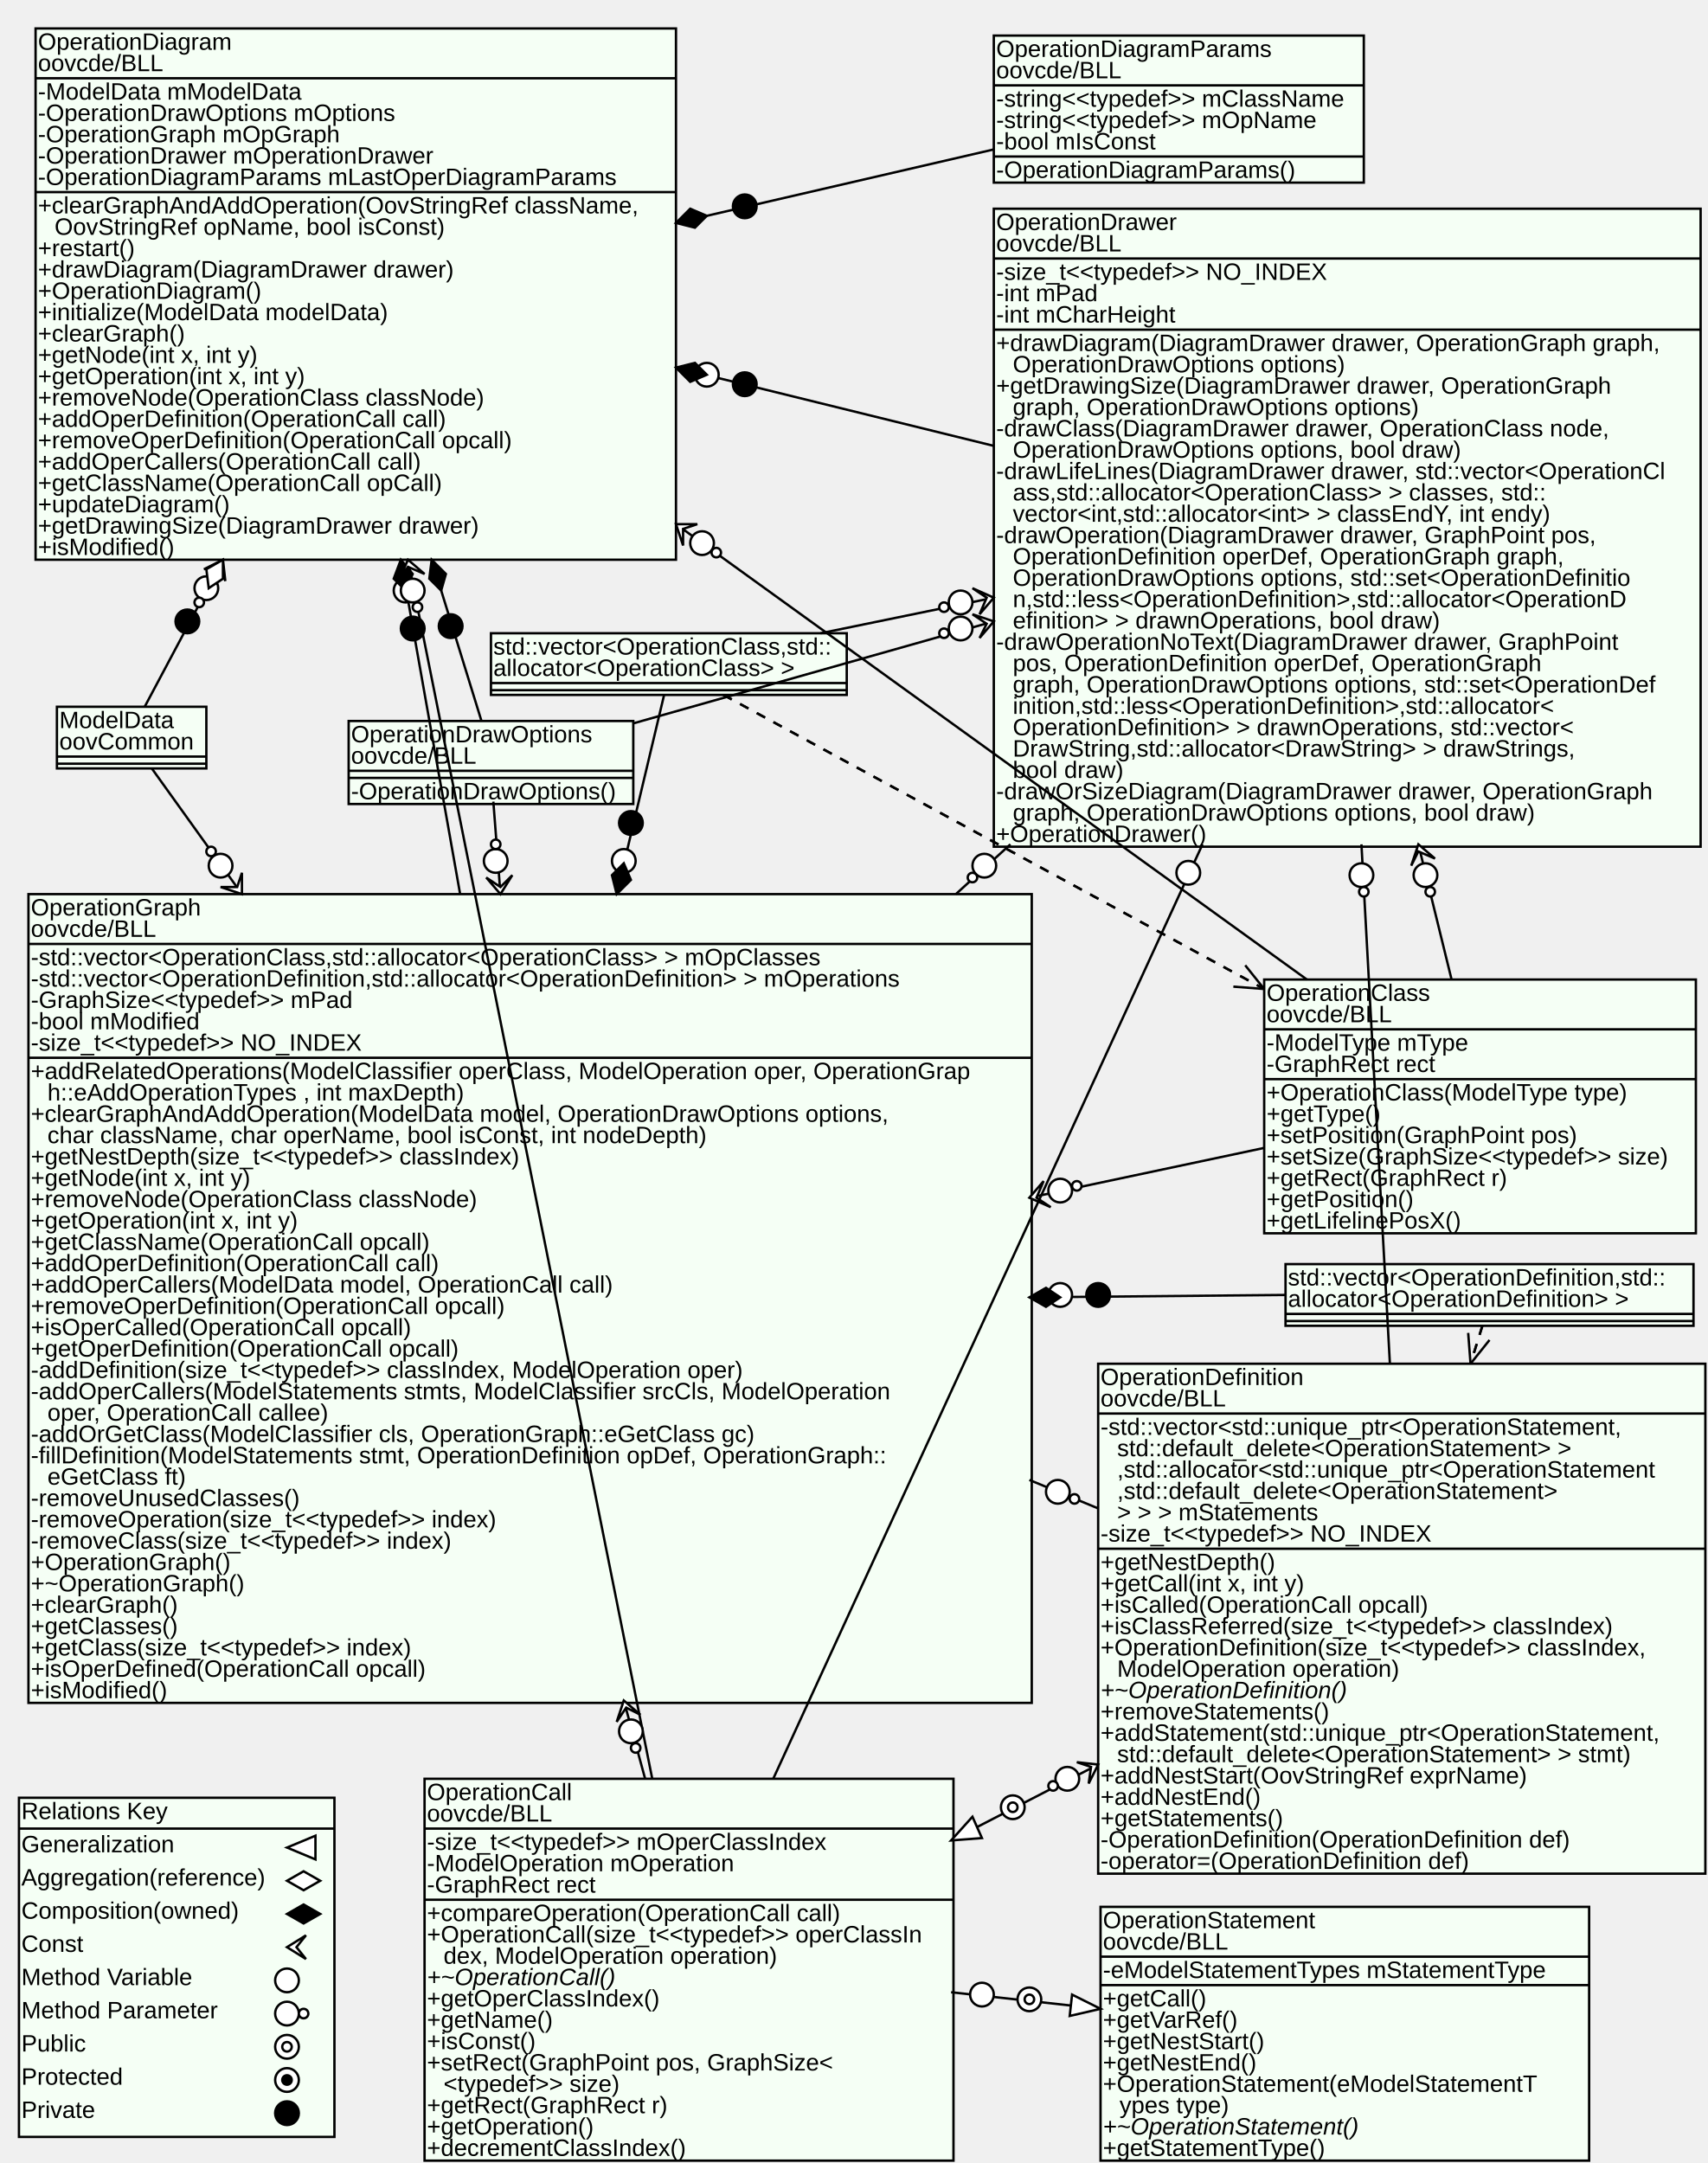
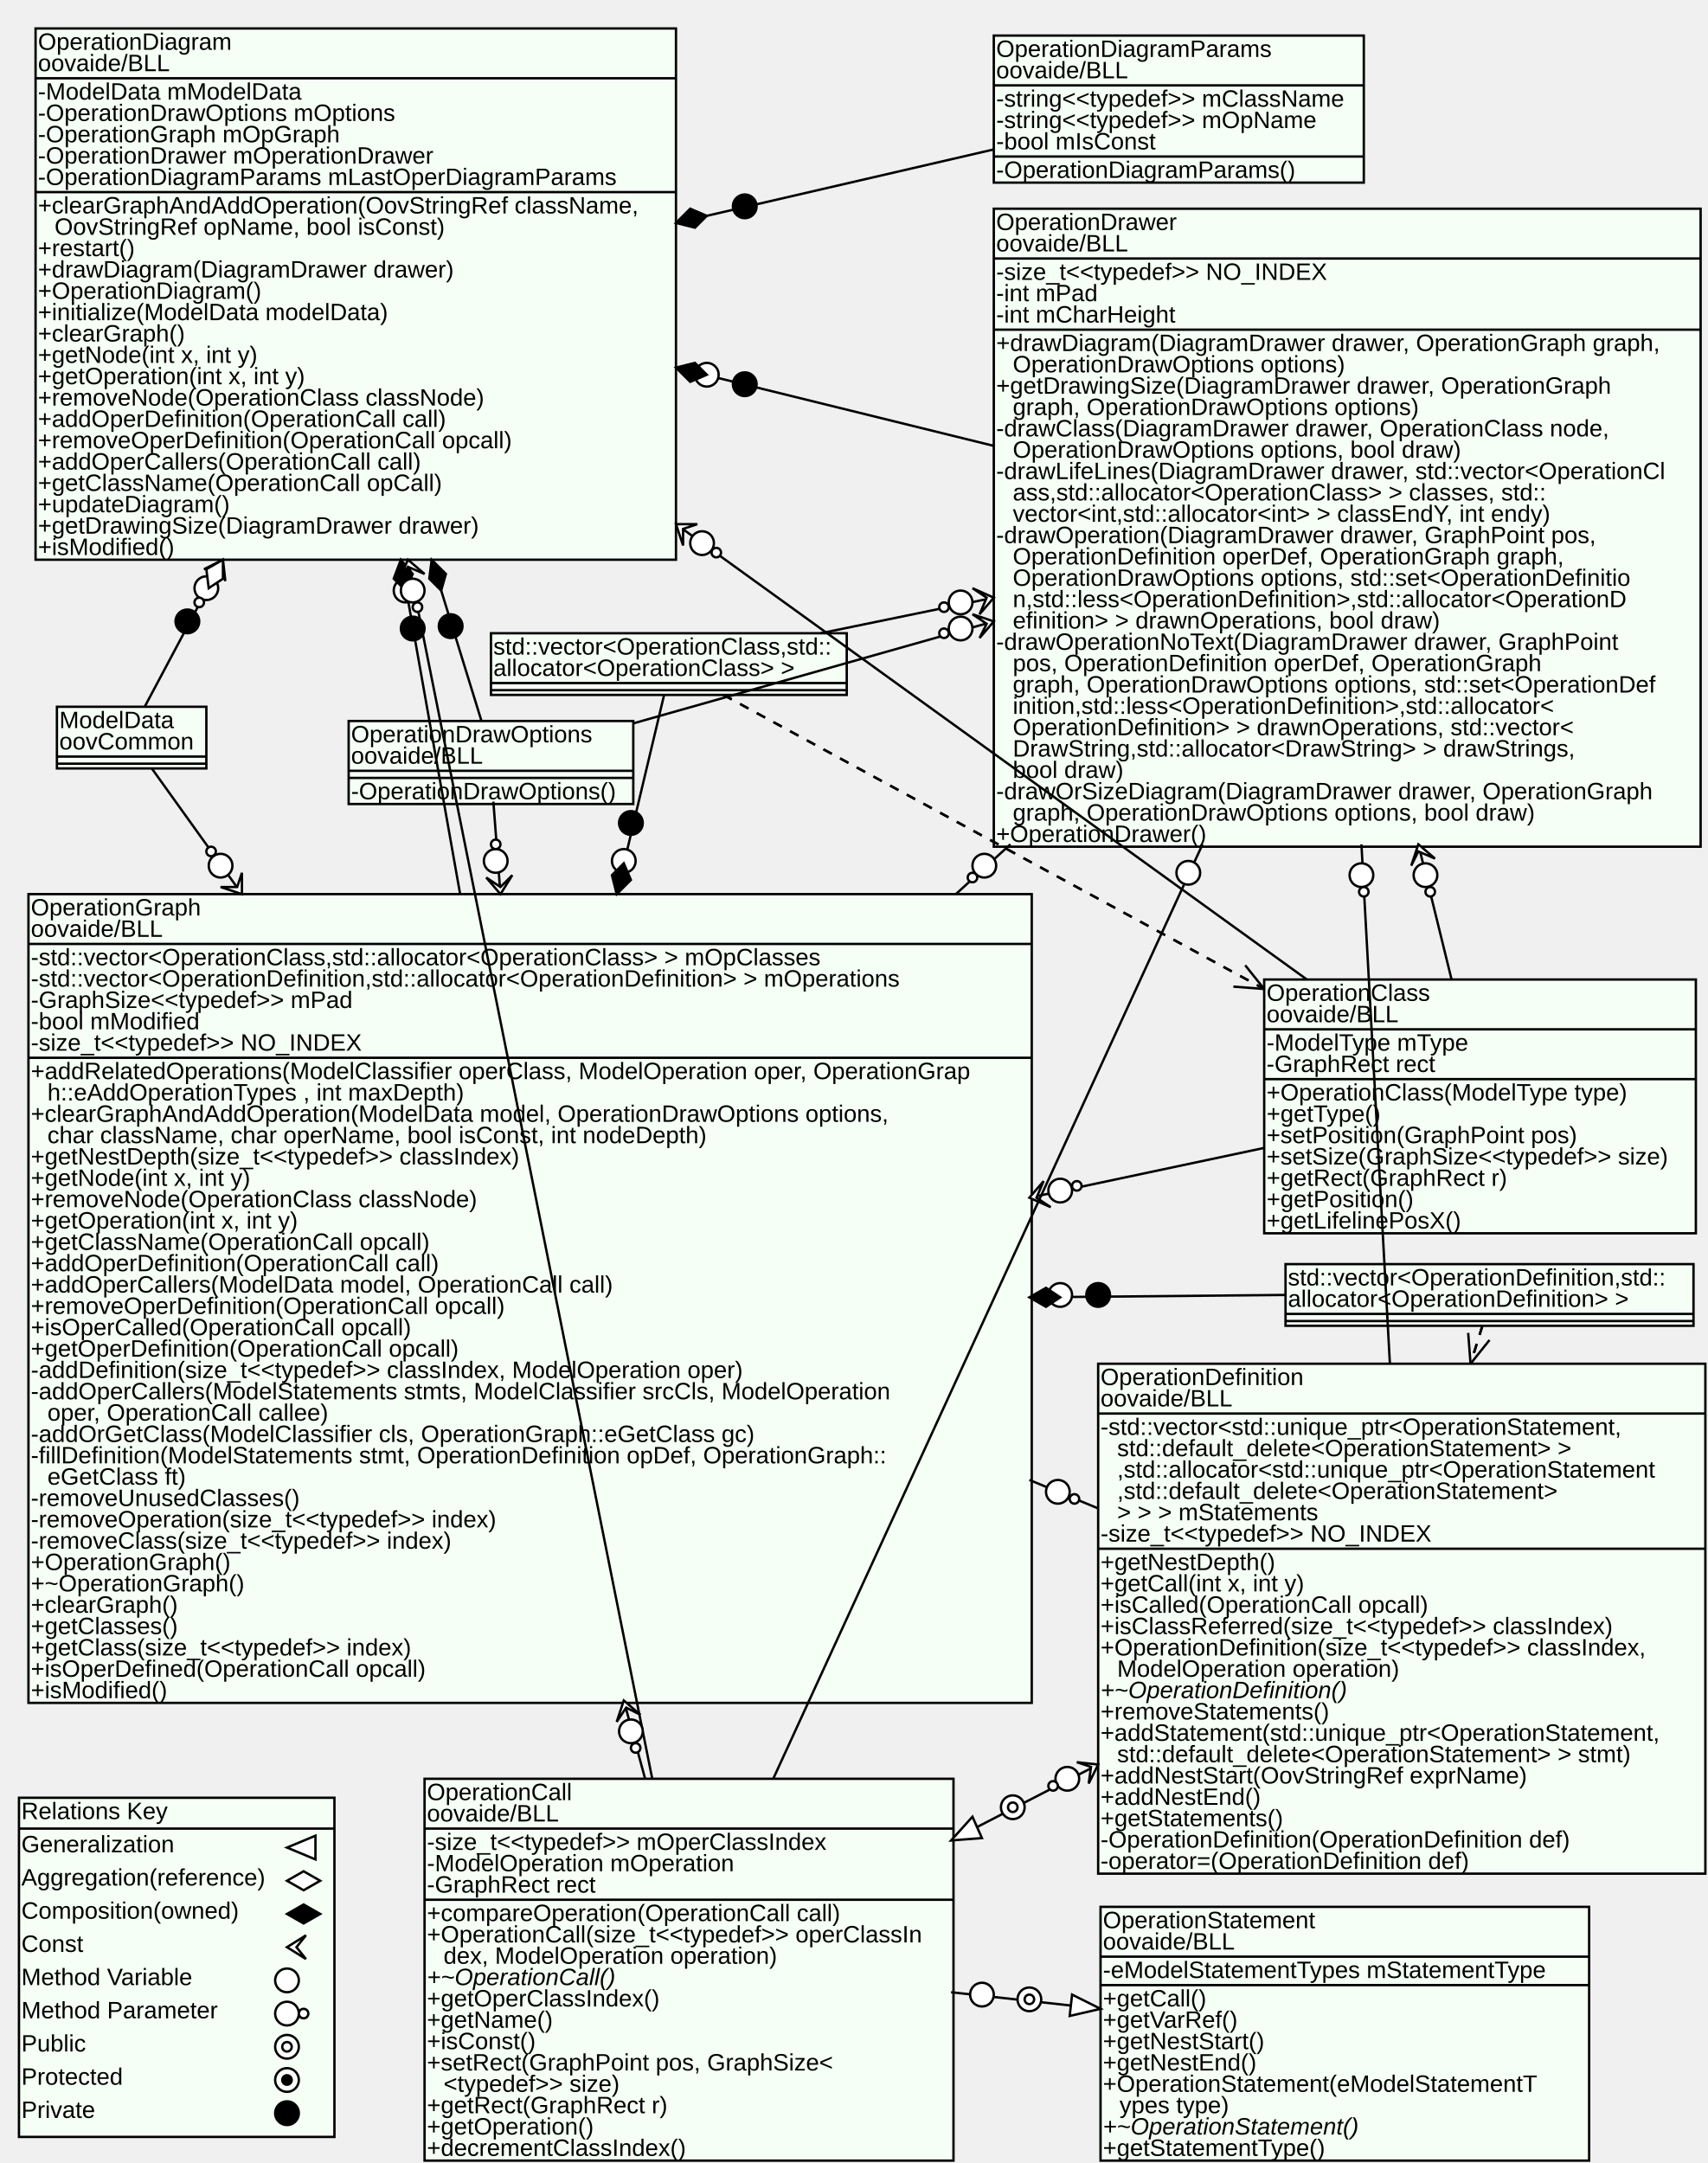
<svg xmlns="http://www.w3.org/2000/svg" version="1.1" font-family="Arial, Helvetica, sans-serif" font-size="10" width="720" height="912">
  <g fill="#f5fff5" stroke="#000000" style="stroke-width:1">
    <rect x="8" y="758" width="133" height="143" />
    <line x1="8" y1="771" x2="141" y2="771" />
    <polygon points="121,779 133,784 133,774 121,779 " style="fill:#ffffff" />
    <polygon points="121,793 128,797 135,793 128,789 121,793 " style="fill:#ffffff" />
    <polygon points="121,807 128,811 135,807 128,803 121,807 " style="fill:#000000" />
    <polygon points="121,821 129,826 125,821 129,816 121,821 " style="fill:#ffffff" />
    <circle cx="121" cy="835" r="5" style="fill:#ffffff" />
    <circle cx="121" cy="849" r="5" style="fill:#ffffff" />
    <circle cx="128" cy="849" r="2" style="fill:#ffffff" />
    <circle cx="121" cy="863" r="5" style="fill:#ffffff" />
    <circle cx="121" cy="863" r="2" style="fill:#ffffff" />
    <circle cx="121" cy="877" r="5" style="fill:#ffffff" />
    <circle cx="121" cy="877" r="2" style="fill:#000000" />
    <circle cx="121" cy="891" r="5" style="fill:#000000" />
    <circle cx="121" cy="891" r="2" style="fill:#000000" />
  </g>
  <g stroke="none">
    <text x="9" y="767">Relations Key</text>
    <text x="9" y="781">Generalization</text>
    <text x="9" y="795">Aggregation(reference)</text>
    <text x="9" y="809">Composition(owned)</text>
    <text x="9" y="823">Const</text>
    <text x="9" y="837">Method Variable</text>
    <text x="9" y="851">Method Parameter</text>
    <text x="9" y="865">Public</text>
    <text x="9" y="879">Protected</text>
    <text x="9" y="893">Private</text>
  </g>
  <g fill="#f5fff5" stroke="#000000" style="stroke-width:1">
    <rect x="15" y="12" width="270" height="224" />
    <line x1="15" y1="33" x2="285" y2="33" />
    <line x1="15" y1="81" x2="285" y2="81" />
  </g>
  <g stroke="none">
    <text x="16" y="21">OperationDiagram</text>
-     <text x="16" y="30">oovcde/BLL</text>
+     <text x="16" y="30">oovaide/BLL</text>
    <text x="16" y="42">-ModelData mModelData</text>
    <text x="16" y="51">-OperationDrawOptions mOptions</text>
    <text x="16" y="60">-OperationGraph mOpGraph</text>
    <text x="16" y="69">-OperationDrawer mOperationDrawer</text>
    <text x="16" y="78">-OperationDiagramParams mLastOperDiagramParams</text>
    <text x="16" y="90">+clearGraphAndAddOperation(OovStringRef className,</text>
    <text x="23" y="99"> OovStringRef opName, bool isConst)</text>
    <text x="16" y="108">+restart()</text>
    <text x="16" y="117">+drawDiagram(DiagramDrawer drawer)</text>
    <text x="16" y="126">+OperationDiagram()</text>
    <text x="16" y="135">+initialize(ModelData modelData)</text>
    <text x="16" y="144">+clearGraph()</text>
    <text x="16" y="153">+getNode(int x, int y)</text>
    <text x="16" y="162">+getOperation(int x, int y)</text>
    <text x="16" y="171">+removeNode(OperationClass classNode)</text>
    <text x="16" y="180">+addOperDefinition(OperationCall call)</text>
    <text x="16" y="189">+removeOperDefinition(OperationCall opcall)</text>
    <text x="16" y="198">+addOperCallers(OperationCall call)</text>
    <text x="16" y="207">+getClassName(OperationCall opCall)</text>
    <text x="16" y="216">+updateDiagram()</text>
    <text x="16" y="225">+getDrawingSize(DiagramDrawer drawer)</text>
    <text x="16" y="234">+isModified()</text>
  </g>
  <g stroke="none" font-style="italic">
</g>
  <g fill="#f5fff5" stroke="#000000" style="stroke-width:1">
    <rect x="24" y="298" width="63" height="26" />
    <line x1="24" y1="319" x2="87" y2="319" />
    <line x1="24" y1="322" x2="87" y2="322" />
  </g>
  <g stroke="none">
    <text x="25" y="307">ModelData</text>
    <text x="25" y="316">oovCommon</text>
  </g>
  <g stroke="none" font-style="italic">
</g>
  <g fill="#f5fff5" stroke="#000000" style="stroke-width:1">
    <rect x="147" y="304" width="120" height="35" />
    <line x1="147" y1="325" x2="267" y2="325" />
    <line x1="147" y1="328" x2="267" y2="328" />
  </g>
  <g stroke="none">
    <text x="148" y="313">OperationDrawOptions</text>
-     <text x="148" y="322">oovcde/BLL</text>
+     <text x="148" y="322">oovaide/BLL</text>
    <text x="148" y="337">-OperationDrawOptions()</text>
  </g>
  <g stroke="none" font-style="italic">
</g>
  <g fill="#f5fff5" stroke="#000000" style="stroke-width:1">
    <rect x="12" y="377" width="423" height="341" />
    <line x1="12" y1="398" x2="435" y2="398" />
    <line x1="12" y1="446" x2="435" y2="446" />
  </g>
  <g stroke="none">
    <text x="13" y="386">OperationGraph</text>
-     <text x="13" y="395">oovcde/BLL</text>
+     <text x="13" y="395">oovaide/BLL</text>
    <text x="13" y="407">-std::vector&lt;OperationClass,std::allocator&lt;OperationClass&gt; &gt; mOpClasses</text>
    <text x="13" y="416">-std::vector&lt;OperationDefinition,std::allocator&lt;OperationDefinition&gt; &gt; mOperations</text>
    <text x="13" y="425">-GraphSize&lt;&lt;typedef&gt;&gt; mPad</text>
    <text x="13" y="434">-bool mModified</text>
    <text x="13" y="443">-size_t&lt;&lt;typedef&gt;&gt; NO_INDEX</text>
    <text x="13" y="455">+addRelatedOperations(ModelClassifier operClass, ModelOperation oper, OperationGrap</text>
    <text x="20" y="464">h::eAddOperationTypes , int maxDepth)</text>
    <text x="13" y="473">+clearGraphAndAddOperation(ModelData model, OperationDrawOptions options, </text>
    <text x="20" y="482">char className, char operName, bool isConst, int nodeDepth)</text>
    <text x="13" y="491">+getNestDepth(size_t&lt;&lt;typedef&gt;&gt; classIndex)</text>
    <text x="13" y="500">+getNode(int x, int y)</text>
    <text x="13" y="509">+removeNode(OperationClass classNode)</text>
    <text x="13" y="518">+getOperation(int x, int y)</text>
    <text x="13" y="527">+getClassName(OperationCall opcall)</text>
    <text x="13" y="536">+addOperDefinition(OperationCall call)</text>
    <text x="13" y="545">+addOperCallers(ModelData model, OperationCall call)</text>
    <text x="13" y="554">+removeOperDefinition(OperationCall opcall)</text>
    <text x="13" y="563">+isOperCalled(OperationCall opcall)</text>
    <text x="13" y="572">+getOperDefinition(OperationCall opcall)</text>
    <text x="13" y="581">-addDefinition(size_t&lt;&lt;typedef&gt;&gt; classIndex, ModelOperation oper)</text>
    <text x="13" y="590">-addOperCallers(ModelStatements stmts, ModelClassifier srcCls, ModelOperation </text>
    <text x="20" y="599">oper, OperationCall callee)</text>
    <text x="13" y="608">-addOrGetClass(ModelClassifier cls, OperationGraph::eGetClass gc)</text>
    <text x="13" y="617">-fillDefinition(ModelStatements stmt, OperationDefinition opDef, OperationGraph::</text>
    <text x="20" y="626">eGetClass ft)</text>
    <text x="13" y="635">-removeUnusedClasses()</text>
    <text x="13" y="644">-removeOperation(size_t&lt;&lt;typedef&gt;&gt; index)</text>
    <text x="13" y="653">-removeClass(size_t&lt;&lt;typedef&gt;&gt; index)</text>
    <text x="13" y="662">+OperationGraph()</text>
    <text x="13" y="671">+~OperationGraph()</text>
    <text x="13" y="680">+clearGraph()</text>
    <text x="13" y="689">+getClasses()</text>
    <text x="13" y="698">+getClass(size_t&lt;&lt;typedef&gt;&gt; index)</text>
    <text x="13" y="707">+isOperDefined(OperationCall opcall)</text>
    <text x="13" y="716">+isModified()</text>
  </g>
  <g stroke="none" font-style="italic">
</g>
  <g fill="#f5fff5" stroke="#000000" style="stroke-width:1">
    <rect x="419" y="88" width="298" height="269" />
    <line x1="419" y1="109" x2="717" y2="109" />
    <line x1="419" y1="139" x2="717" y2="139" />
  </g>
  <g stroke="none">
    <text x="420" y="97">OperationDrawer</text>
-     <text x="420" y="106">oovcde/BLL</text>
+     <text x="420" y="106">oovaide/BLL</text>
    <text x="420" y="118">-size_t&lt;&lt;typedef&gt;&gt; NO_INDEX</text>
    <text x="420" y="127">-int mPad</text>
    <text x="420" y="136">-int mCharHeight</text>
    <text x="420" y="148">+drawDiagram(DiagramDrawer drawer, OperationGraph graph,</text>
    <text x="427" y="157"> OperationDrawOptions options)</text>
    <text x="420" y="166">+getDrawingSize(DiagramDrawer drawer, OperationGraph </text>
    <text x="427" y="175">graph, OperationDrawOptions options)</text>
    <text x="420" y="184">-drawClass(DiagramDrawer drawer, OperationClass node,</text>
    <text x="427" y="193"> OperationDrawOptions options, bool draw)</text>
    <text x="420" y="202">-drawLifeLines(DiagramDrawer drawer, std::vector&lt;OperationCl</text>
    <text x="427" y="211">ass,std::allocator&lt;OperationClass&gt; &gt; classes, std::</text>
    <text x="427" y="220">vector&lt;int,std::allocator&lt;int&gt; &gt; classEndY, int endy)</text>
    <text x="420" y="229">-drawOperation(DiagramDrawer drawer, GraphPoint pos,</text>
    <text x="427" y="238"> OperationDefinition operDef, OperationGraph graph,</text>
    <text x="427" y="247"> OperationDrawOptions options, std::set&lt;OperationDefinitio</text>
    <text x="427" y="256">n,std::less&lt;OperationDefinition&gt;,std::allocator&lt;OperationD</text>
    <text x="427" y="265">efinition&gt; &gt; drawnOperations, bool draw)</text>
    <text x="420" y="274">-drawOperationNoText(DiagramDrawer drawer, GraphPoint </text>
    <text x="427" y="283">pos, OperationDefinition operDef, OperationGraph </text>
    <text x="427" y="292">graph, OperationDrawOptions options, std::set&lt;OperationDef</text>
    <text x="427" y="301">inition,std::less&lt;OperationDefinition&gt;,std::allocator&lt;</text>
    <text x="427" y="310">OperationDefinition&gt; &gt; drawnOperations, std::vector&lt;</text>
    <text x="427" y="319">DrawString,std::allocator&lt;DrawString&gt; &gt; drawStrings,</text>
    <text x="427" y="328"> bool draw)</text>
    <text x="420" y="337">-drawOrSizeDiagram(DiagramDrawer drawer, OperationGraph </text>
    <text x="427" y="346">graph, OperationDrawOptions options, bool draw)</text>
    <text x="420" y="355">+OperationDrawer()</text>
  </g>
  <g stroke="none" font-style="italic">
</g>
  <g fill="#f5fff5" stroke="#000000" style="stroke-width:1">
    <rect x="419" y="15" width="156" height="62" />
    <line x1="419" y1="36" x2="575" y2="36" />
    <line x1="419" y1="66" x2="575" y2="66" />
  </g>
  <g stroke="none">
    <text x="420" y="24">OperationDiagramParams</text>
-     <text x="420" y="33">oovcde/BLL</text>
+     <text x="420" y="33">oovaide/BLL</text>
    <text x="420" y="45">-string&lt;&lt;typedef&gt;&gt; mClassName</text>
    <text x="420" y="54">-string&lt;&lt;typedef&gt;&gt; mOpName</text>
    <text x="420" y="63">-bool mIsConst</text>
    <text x="420" y="75">-OperationDiagramParams()</text>
  </g>
  <g stroke="none" font-style="italic">
</g>
  <g fill="#f5fff5" stroke="#000000" style="stroke-width:1">
    <rect x="207" y="267" width="150" height="26" />
    <line x1="207" y1="288" x2="357" y2="288" />
    <line x1="207" y1="291" x2="357" y2="291" />
  </g>
  <g stroke="none">
    <text x="208" y="276">std::vector&lt;OperationClass,std::</text>
    <text x="208" y="285">  allocator&lt;OperationClass&gt; &gt;</text>
  </g>
  <g stroke="none" font-style="italic">
</g>
  <g fill="#f5fff5" stroke="#000000" style="stroke-width:1">
    <rect x="542" y="533" width="172" height="26" />
    <line x1="542" y1="554" x2="714" y2="554" />
    <line x1="542" y1="557" x2="714" y2="557" />
  </g>
  <g stroke="none">
    <text x="543" y="542">std::vector&lt;OperationDefinition,std::</text>
    <text x="543" y="551">  allocator&lt;OperationDefinition&gt; &gt;</text>
  </g>
  <g stroke="none" font-style="italic">
</g>
  <g fill="#f5fff5" stroke="#000000" style="stroke-width:1">
    <rect x="533" y="413" width="182" height="107" />
    <line x1="533" y1="434" x2="715" y2="434" />
    <line x1="533" y1="455" x2="715" y2="455" />
  </g>
  <g stroke="none">
    <text x="534" y="422">OperationClass</text>
-     <text x="534" y="431">oovcde/BLL</text>
+     <text x="534" y="431">oovaide/BLL</text>
    <text x="534" y="443">-ModelType mType</text>
    <text x="534" y="452">-GraphRect rect</text>
    <text x="534" y="464">+OperationClass(ModelType type)</text>
    <text x="534" y="473">+getType()</text>
    <text x="534" y="482">+setPosition(GraphPoint pos)</text>
    <text x="534" y="491">+setSize(GraphSize&lt;&lt;typedef&gt;&gt; size)</text>
    <text x="534" y="500">+getRect(GraphRect r)</text>
    <text x="534" y="509">+getPosition()</text>
    <text x="534" y="518">+getLifelinePosX()</text>
  </g>
  <g stroke="none" font-style="italic">
</g>
  <g fill="#f5fff5" stroke="#000000" style="stroke-width:1">
    <rect x="463" y="575" width="256" height="215" />
    <line x1="463" y1="596" x2="719" y2="596" />
    <line x1="463" y1="653" x2="719" y2="653" />
  </g>
  <g stroke="none">
    <text x="464" y="584">OperationDefinition</text>
-     <text x="464" y="593">oovcde/BLL</text>
+     <text x="464" y="593">oovaide/BLL</text>
    <text x="464" y="605">-std::vector&lt;std::unique_ptr&lt;OperationStatement,</text>
    <text x="471" y="614">std::default_delete&lt;OperationStatement&gt; &gt;</text>
    <text x="471" y="623">,std::allocator&lt;std::unique_ptr&lt;OperationStatement</text>
    <text x="471" y="632">,std::default_delete&lt;OperationStatement&gt; </text>
    <text x="471" y="641">&gt; &gt; &gt; mStatements</text>
    <text x="464" y="650">-size_t&lt;&lt;typedef&gt;&gt; NO_INDEX</text>
    <text x="464" y="662">+getNestDepth()</text>
    <text x="464" y="671">+getCall(int x, int y)</text>
    <text x="464" y="680">+isCalled(OperationCall opcall)</text>
    <text x="464" y="689">+isClassReferred(size_t&lt;&lt;typedef&gt;&gt; classIndex)</text>
    <text x="464" y="698">+OperationDefinition(size_t&lt;&lt;typedef&gt;&gt; classIndex,</text>
    <text x="471" y="707"> ModelOperation operation)</text>
    <text x="464" y="725">+removeStatements()</text>
    <text x="464" y="734">+addStatement(std::unique_ptr&lt;OperationStatement,</text>
    <text x="471" y="743">std::default_delete&lt;OperationStatement&gt; &gt; stmt)</text>
    <text x="464" y="752">+addNestStart(OovStringRef exprName)</text>
    <text x="464" y="761">+addNestEnd()</text>
    <text x="464" y="770">+getStatements()</text>
    <text x="464" y="779">-OperationDefinition(OperationDefinition def)</text>
    <text x="464" y="788">-operator=(OperationDefinition def)</text>
  </g>
  <g stroke="none" font-style="italic">
    <text x="464" y="716">+~OperationDefinition()</text>
  </g>
  <g fill="#f5fff5" stroke="#000000" style="stroke-width:1">
    <rect x="179" y="750" width="223" height="161" />
    <line x1="179" y1="771" x2="402" y2="771" />
    <line x1="179" y1="801" x2="402" y2="801" />
  </g>
  <g stroke="none">
    <text x="180" y="759">OperationCall</text>
-     <text x="180" y="768">oovcde/BLL</text>
+     <text x="180" y="768">oovaide/BLL</text>
    <text x="180" y="780">-size_t&lt;&lt;typedef&gt;&gt; mOperClassIndex</text>
    <text x="180" y="789">-ModelOperation mOperation</text>
    <text x="180" y="798">-GraphRect rect</text>
    <text x="180" y="810">+compareOperation(OperationCall call)</text>
    <text x="180" y="819">+OperationCall(size_t&lt;&lt;typedef&gt;&gt; operClassIn</text>
    <text x="187" y="828">dex, ModelOperation operation)</text>
    <text x="180" y="846">+getOperClassIndex()</text>
    <text x="180" y="855">+getName()</text>
    <text x="180" y="864">+isConst()</text>
    <text x="180" y="873">+setRect(GraphPoint pos, GraphSize&lt;</text>
    <text x="187" y="882">&lt;typedef&gt;&gt; size)</text>
    <text x="180" y="891">+getRect(GraphRect r)</text>
    <text x="180" y="900">+getOperation()</text>
    <text x="180" y="909">+decrementClassIndex()</text>
  </g>
  <g stroke="none" font-style="italic">
    <text x="180" y="837">+~OperationCall()</text>
  </g>
  <g fill="#f5fff5" stroke="#000000" style="stroke-width:1">
    <rect x="464" y="804" width="206" height="107" />
    <line x1="464" y1="825" x2="670" y2="825" />
    <line x1="464" y1="837" x2="670" y2="837" />
  </g>
  <g stroke="none">
    <text x="465" y="813">OperationStatement</text>
-     <text x="465" y="822">oovcde/BLL</text>
+     <text x="465" y="822">oovaide/BLL</text>
    <text x="465" y="834">-eModelStatementTypes mStatementType</text>
    <text x="465" y="846">+getCall()</text>
    <text x="465" y="855">+getVarRef()</text>
    <text x="465" y="864">+getNestStart()</text>
    <text x="465" y="873">+getNestEnd()</text>
    <text x="465" y="882">+OperationStatement(eModelStatementT</text>
    <text x="472" y="891">ypes type)</text>
    <text x="465" y="909">+getStatementType()</text>
  </g>
  <g stroke="none" font-style="italic">
    <text x="465" y="900">+~OperationStatement()</text>
  </g>
  <g fill="#f5f5ff" stroke="#000000" style="stroke-width:1">
    <line x1="94" y1="236" x2="61" y2="298" />
    <polygon points="94,236 86,240 93,239 95,245 94,236 " style="fill:#ffffff" />
    <circle cx="87" cy="248" r="5" style="fill:#ffffff" />
    <circle cx="84" cy="254" r="2" style="fill:#ffffff" />
    <circle cx="79" cy="262" r="5" style="fill:#000000" />
    <circle cx="79" cy="262" r="2" style="fill:#000000" />
    <polygon points="94,236 87,240 88,248 94,244 94,236 " style="fill:#ffffff" />
    <line x1="182" y1="236" x2="203" y2="304" />
    <circle cx="190" cy="264" r="5" style="fill:#000000" />
    <circle cx="190" cy="264" r="2" style="fill:#000000" />
    <polygon points="182,236 181,244 186,249 188,242 182,236 " style="fill:#000000" />
    <line x1="169" y1="236" x2="194" y2="377" />
    <circle cx="171" cy="249" r="5" style="fill:#ffffff" />
    <circle cx="174" cy="265" r="5" style="fill:#000000" />
    <circle cx="174" cy="265" r="2" style="fill:#000000" />
    <polygon points="169,236 166,244 171,249 174,242 169,236 " style="fill:#000000" />
    <line x1="285" y1="155" x2="419" y2="188" />
    <circle cx="298" cy="158" r="5" style="fill:#ffffff" />
    <circle cx="314" cy="162" r="5" style="fill:#000000" />
    <circle cx="314" cy="162" r="2" style="fill:#000000" />
    <polygon points="285,155 291,161 298,158 293,153 285,155 " style="fill:#000000" />
    <line x1="285" y1="94" x2="419" y2="63" />
    <circle cx="314" cy="87" r="5" style="fill:#000000" />
    <circle cx="314" cy="87" r="2" style="fill:#000000" />
    <polygon points="285,94 293,96 298,91 291,88 285,94 " style="fill:#000000" />
    <line x1="285" y1="221" x2="551" y2="413" />
    <polygon points="285,221 288,230 288,223 294,221 285,221 " style="fill:#ffffff" />
    <circle cx="296" cy="229" r="5" style="fill:#ffffff" />
    <circle cx="302" cy="233" r="2" style="fill:#ffffff" />
    <line x1="172" y1="236" x2="275" y2="750" />
    <polygon points="172,236 168,245 172,239 179,242 172,236 " style="fill:#ffffff" />
    <circle cx="174" cy="249" r="5" style="fill:#ffffff" />
    <circle cx="176" cy="256" r="2" style="fill:#ffffff" />
    <line x1="64" y1="324" x2="102" y2="377" />
    <polygon points="102,377 102,368 100,374 93,374 102,377 " style="fill:#ffffff" />
    <circle cx="93" cy="365" r="5" style="fill:#ffffff" />
    <circle cx="89" cy="359" r="2" style="fill:#ffffff" />
    <line x1="208" y1="338" x2="211" y2="377" />
    <polygon points="211,377 216,369 211,374 205,370 211,377 " style="fill:#ffffff" />
    <circle cx="209" cy="363" r="5" style="fill:#ffffff" />
    <circle cx="209" cy="356" r="2" style="fill:#ffffff" />
    <line x1="267" y1="305" x2="419" y2="262" />
    <polygon points="419,262 410,259 416,263 413,269 419,262 " style="fill:#ffffff" />
    <circle cx="405" cy="265" r="5" style="fill:#ffffff" />
    <circle cx="398" cy="267" r="2" style="fill:#ffffff" />
    <line x1="403" y1="377" x2="426" y2="356" />
    <circle cx="415" cy="365" r="5" style="fill:#ffffff" />
    <circle cx="410" cy="370" r="2" style="fill:#ffffff" />
    <line x1="260" y1="377" x2="280" y2="293" />
    <circle cx="263" cy="363" r="5" style="fill:#ffffff" />
    <circle cx="266" cy="347" r="5" style="fill:#000000" />
    <circle cx="266" cy="347" r="2" style="fill:#000000" />
    <polygon points="260,377 266,371 263,364 258,369 260,377 " style="fill:#000000" />
    <line x1="434" y1="547" x2="542" y2="546" />
    <circle cx="447" cy="546" r="5" style="fill:#ffffff" />
    <circle cx="463" cy="546" r="5" style="fill:#000000" />
    <circle cx="463" cy="546" r="2" style="fill:#000000" />
    <polygon points="434,547 441,551 447,547 441,543 434,547 " style="fill:#000000" />
    <line x1="434" y1="505" x2="533" y2="484" />
    <polygon points="434,505 443,509 437,505 440,498 434,505 " style="fill:#ffffff" />
    <circle cx="447" cy="502" r="5" style="fill:#ffffff" />
    <circle cx="454" cy="500" r="2" style="fill:#ffffff" />
    <line x1="434" y1="624" x2="463" y2="636" />
    <circle cx="446" cy="629" r="5" style="fill:#ffffff" />
    <circle cx="453" cy="632" r="2" style="fill:#ffffff" />
    <line x1="263" y1="717" x2="272" y2="750" />
    <polygon points="263,717 260,726 264,720 270,723 263,717 " style="fill:#ffffff" />
    <circle cx="266" cy="730" r="5" style="fill:#ffffff" />
    <circle cx="268" cy="737" r="2" style="fill:#ffffff" />
    <line x1="419" y1="252" x2="346" y2="267" />
    <polygon points="419,252 410,248 416,252 413,259 419,252 " style="fill:#ffffff" />
    <circle cx="405" cy="254" r="5" style="fill:#ffffff" />
    <circle cx="398" cy="256" r="2" style="fill:#ffffff" />
    <line x1="598" y1="356" x2="612" y2="413" />
    <polygon points="598,356 595,365 598,359 605,362 598,356 " style="fill:#ffffff" />
    <circle cx="601" cy="369" r="5" style="fill:#ffffff" />
    <circle cx="603" cy="376" r="2" style="fill:#ffffff" />
    <line x1="574" y1="356" x2="586" y2="575" />
    <circle cx="574" cy="369" r="5" style="fill:#ffffff" />
    <circle cx="575" cy="376" r="2" style="fill:#ffffff" />
    <line x1="507" y1="356" x2="326" y2="750" />
    <circle cx="501" cy="368" r="5" style="fill:#ffffff" />
    <line x1="305" y1="293" x2="533" y2="417" style="stroke-dasharray: 4, 4 " />
    <line x1="305" y1="293" x2="533" y2="417" style="stroke-dasharray: 4, 4 " />
    <line x1="533" y1="417" x2="525" y2="407" />
    <line x1="533" y1="417" x2="520" y2="416" />
    <line x1="625" y1="559" x2="620" y2="575" style="stroke-dasharray: 4, 4 " />
    <line x1="625" y1="559" x2="620" y2="575" style="stroke-dasharray: 4, 4 " />
    <line x1="620" y1="575" x2="628" y2="565" />
    <line x1="620" y1="575" x2="619" y2="562" />
    <line x1="463" y1="744" x2="401" y2="776" />
    <polygon points="463,744 454,743 460,745 459,752 463,744 " style="fill:#ffffff" />
    <circle cx="450" cy="750" r="5" style="fill:#ffffff" />
    <circle cx="444" cy="753" r="2" style="fill:#ffffff" />
    <circle cx="427" cy="762" r="5" style="fill:#ffffff" />
    <circle cx="427" cy="762" r="2" style="fill:#ffffff" />
    <polygon points="401,776 414,775 410,766 401,776 " style="fill:#ffffff" />
    <line x1="401" y1="840" x2="464" y2="847" />
    <circle cx="414" cy="841" r="5" style="fill:#ffffff" />
    <circle cx="434" cy="843" r="5" style="fill:#ffffff" />
    <circle cx="434" cy="843" r="2" style="fill:#ffffff" />
    <polygon points="464,847 452,841 451,850 464,847 " style="fill:#ffffff" />
  </g>
</svg>
